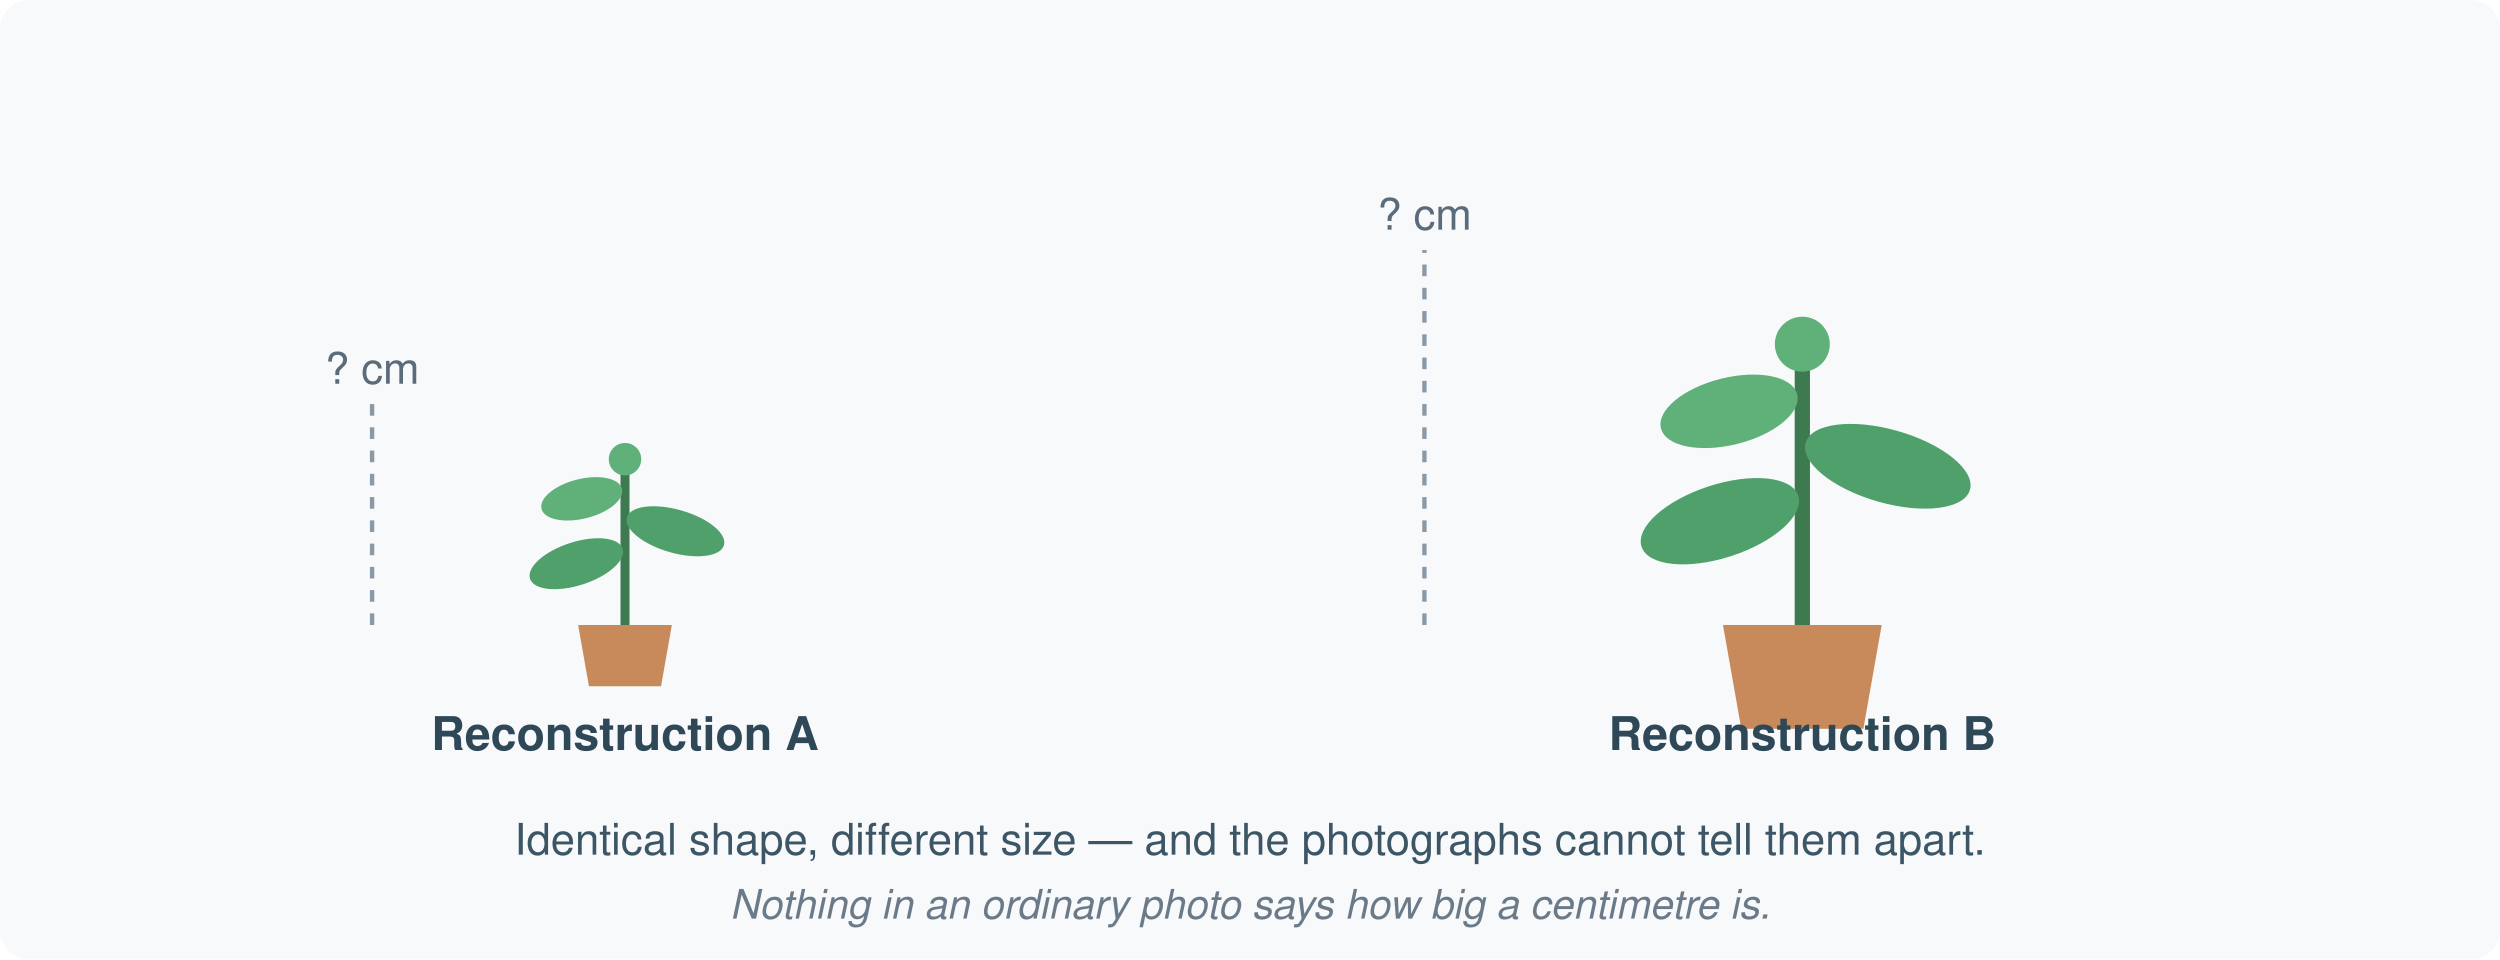
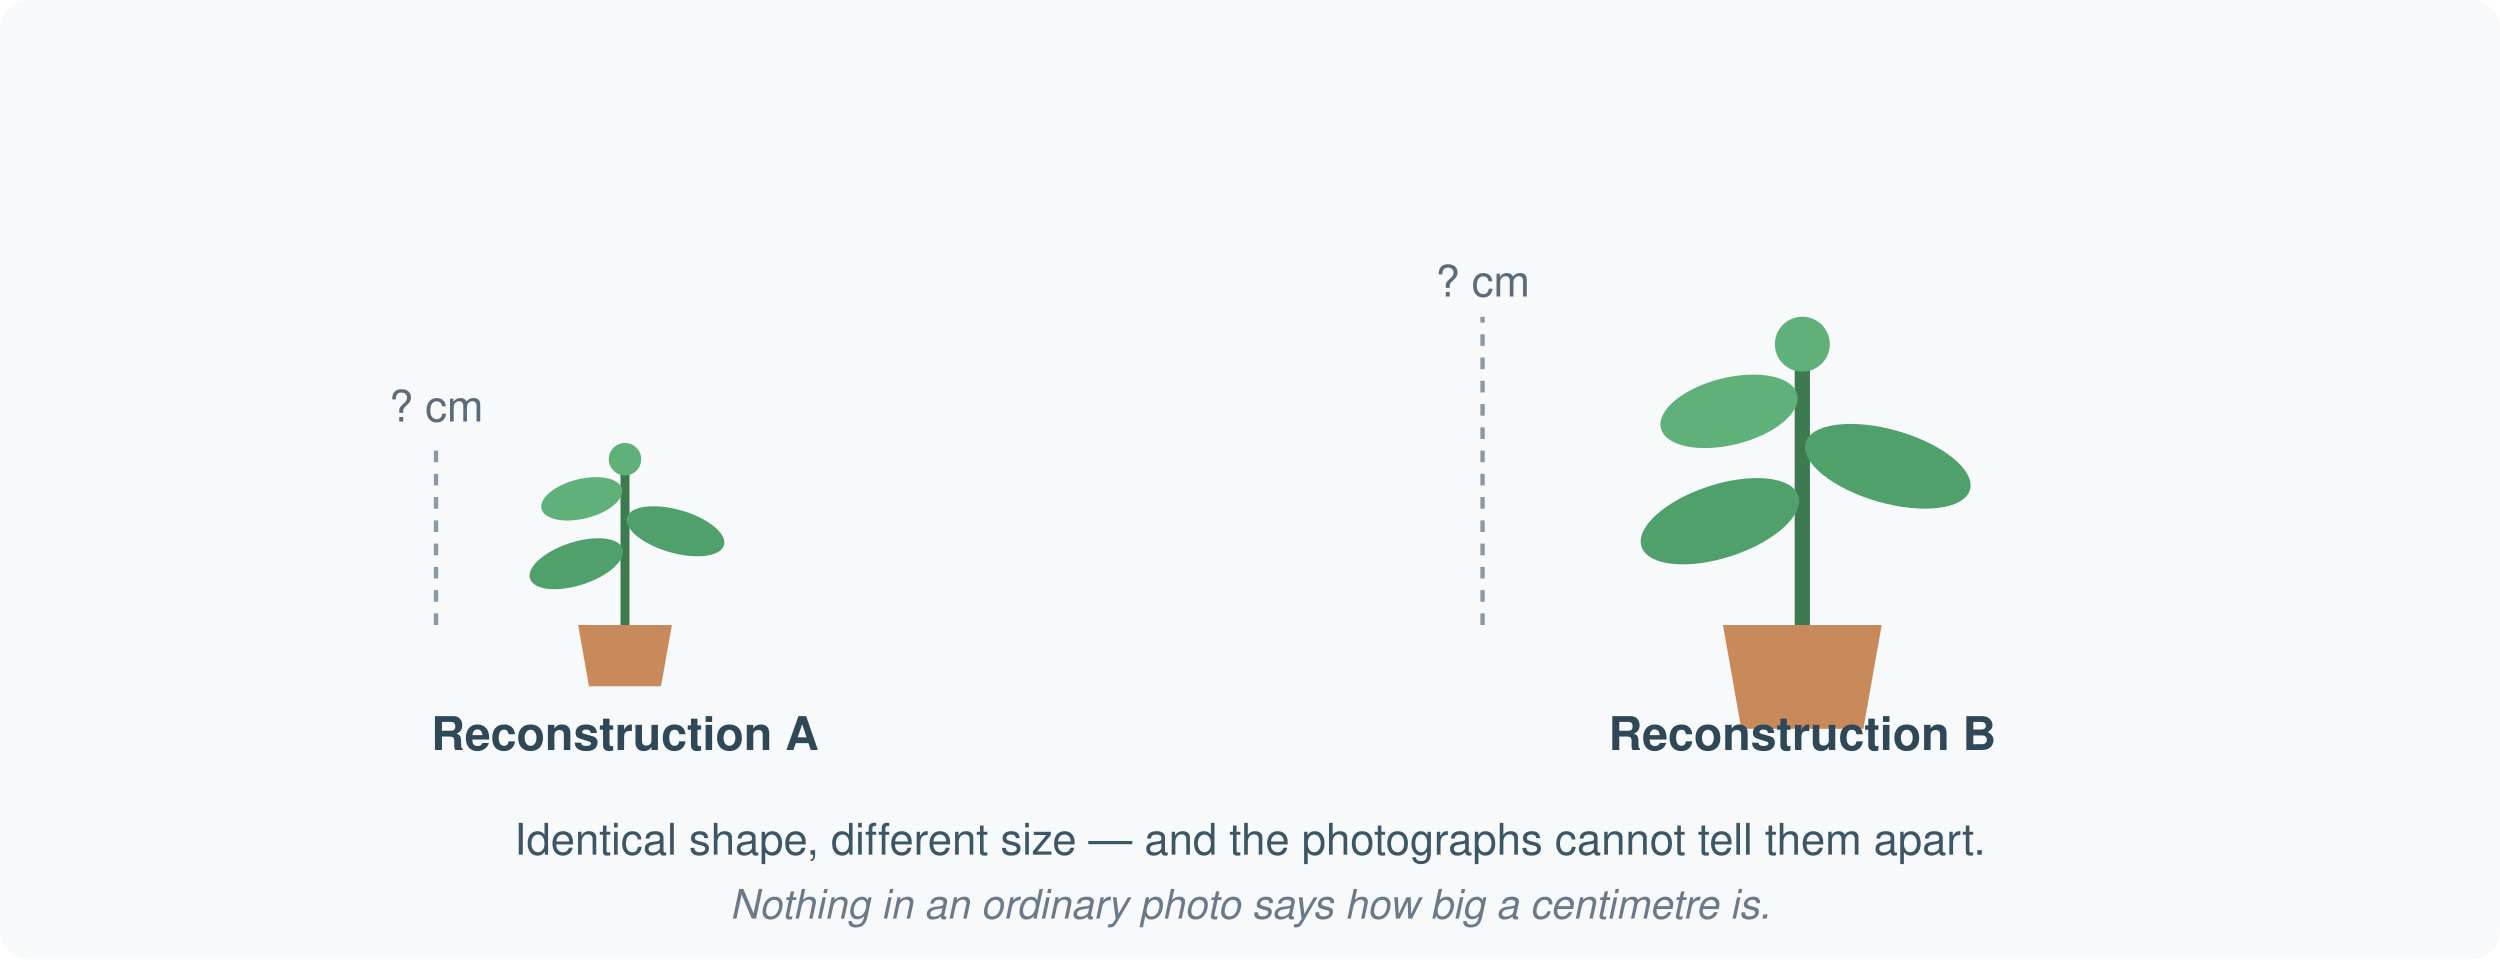
<svg xmlns="http://www.w3.org/2000/svg" viewBox="0 0 860 330" role="img" aria-label="Two reconstructions of the same plant at different sizes, both consistent with the same photographs.">
  <rect width="860" height="330" rx="10" fill="#f7f9fb" />
  <defs>
    <g id="plant">
      <path d="M -26 0 L 26 0 L 20 34 L -20 34 Z" fill="#c98a5b" />
      <line x1="0" y1="0" x2="0" y2="-86" stroke="#3d7a4f" stroke-width="5" />
-       <ellipse cx="-27" cy="-34" rx="27" ry="12" fill="#4fa06a" transform="rotate(-18 -27 -34)" />
-       <ellipse cx="28" cy="-52" rx="28" ry="12" fill="#4fa06a" transform="rotate(16 28 -52)" />
-       <ellipse cx="-24" cy="-70" rx="23" ry="11" fill="#5fb079" transform="rotate(-14 -24 -70)" />
+       <g transform="translate(-27,-34) rotate(-18)">
+         <ellipse cx="0" cy="0" rx="27" ry="12" fill="#4fa06a" />
+       </g>
+       <g transform="translate(28,-52) rotate(16)">
+         <ellipse cx="0" cy="0" rx="28" ry="12" fill="#4fa06a" />
+       </g>
+       <g transform="translate(-24,-70) rotate(-14)">
+         <ellipse cx="0" cy="0" rx="23" ry="11" fill="#5fb079" />
+       </g>
      <circle cx="0" cy="-92" r="9" fill="#5fb079" />
    </g>
  </defs>
  <g font-family="Helvetica, Arial, sans-serif" text-anchor="middle">
    <use href="#plant" transform="translate(215,215) scale(0.62)" />
-     <line x1="128" y1="215" x2="128" y2="139" stroke="#8a99a8" stroke-width="1.5" stroke-dasharray="4 4" />
-     <text x="128" y="132" font-size="15" fill="#5b6b7a">? cm</text>
+     <line x1="150" y1="215" x2="150" y2="152" stroke="#8a99a8" stroke-width="1.5" stroke-dasharray="4 4" />
+     <text x="150" y="145" font-size="15" fill="#5b6b7a">? cm</text>
    <text x="215" y="258" font-size="16" font-weight="600" fill="#2f4858">Reconstruction A</text>
    <use href="#plant" transform="translate(620,215) scale(1.05)" />
-     <line x1="490" y1="215" x2="490" y2="86" stroke="#8a99a8" stroke-width="1.5" stroke-dasharray="4 4" />
-     <text x="490" y="79" font-size="15" fill="#5b6b7a">? cm</text>
+     <line x1="510" y1="215" x2="510" y2="109" stroke="#8a99a8" stroke-width="1.5" stroke-dasharray="4 4" />
+     <text x="510" y="102" font-size="15" fill="#5b6b7a">? cm</text>
    <text x="620" y="258" font-size="16" font-weight="600" fill="#2f4858">Reconstruction B</text>
    <text x="430" y="294" font-size="15" fill="#3d5666">
      Identical shape, different size — and the photographs cannot tell them apart.
    </text>
    <text x="430" y="316" font-size="14" font-style="italic" fill="#6b7a89">
      Nothing in an ordinary photo says how big a centimetre is.
    </text>
  </g>
</svg>
